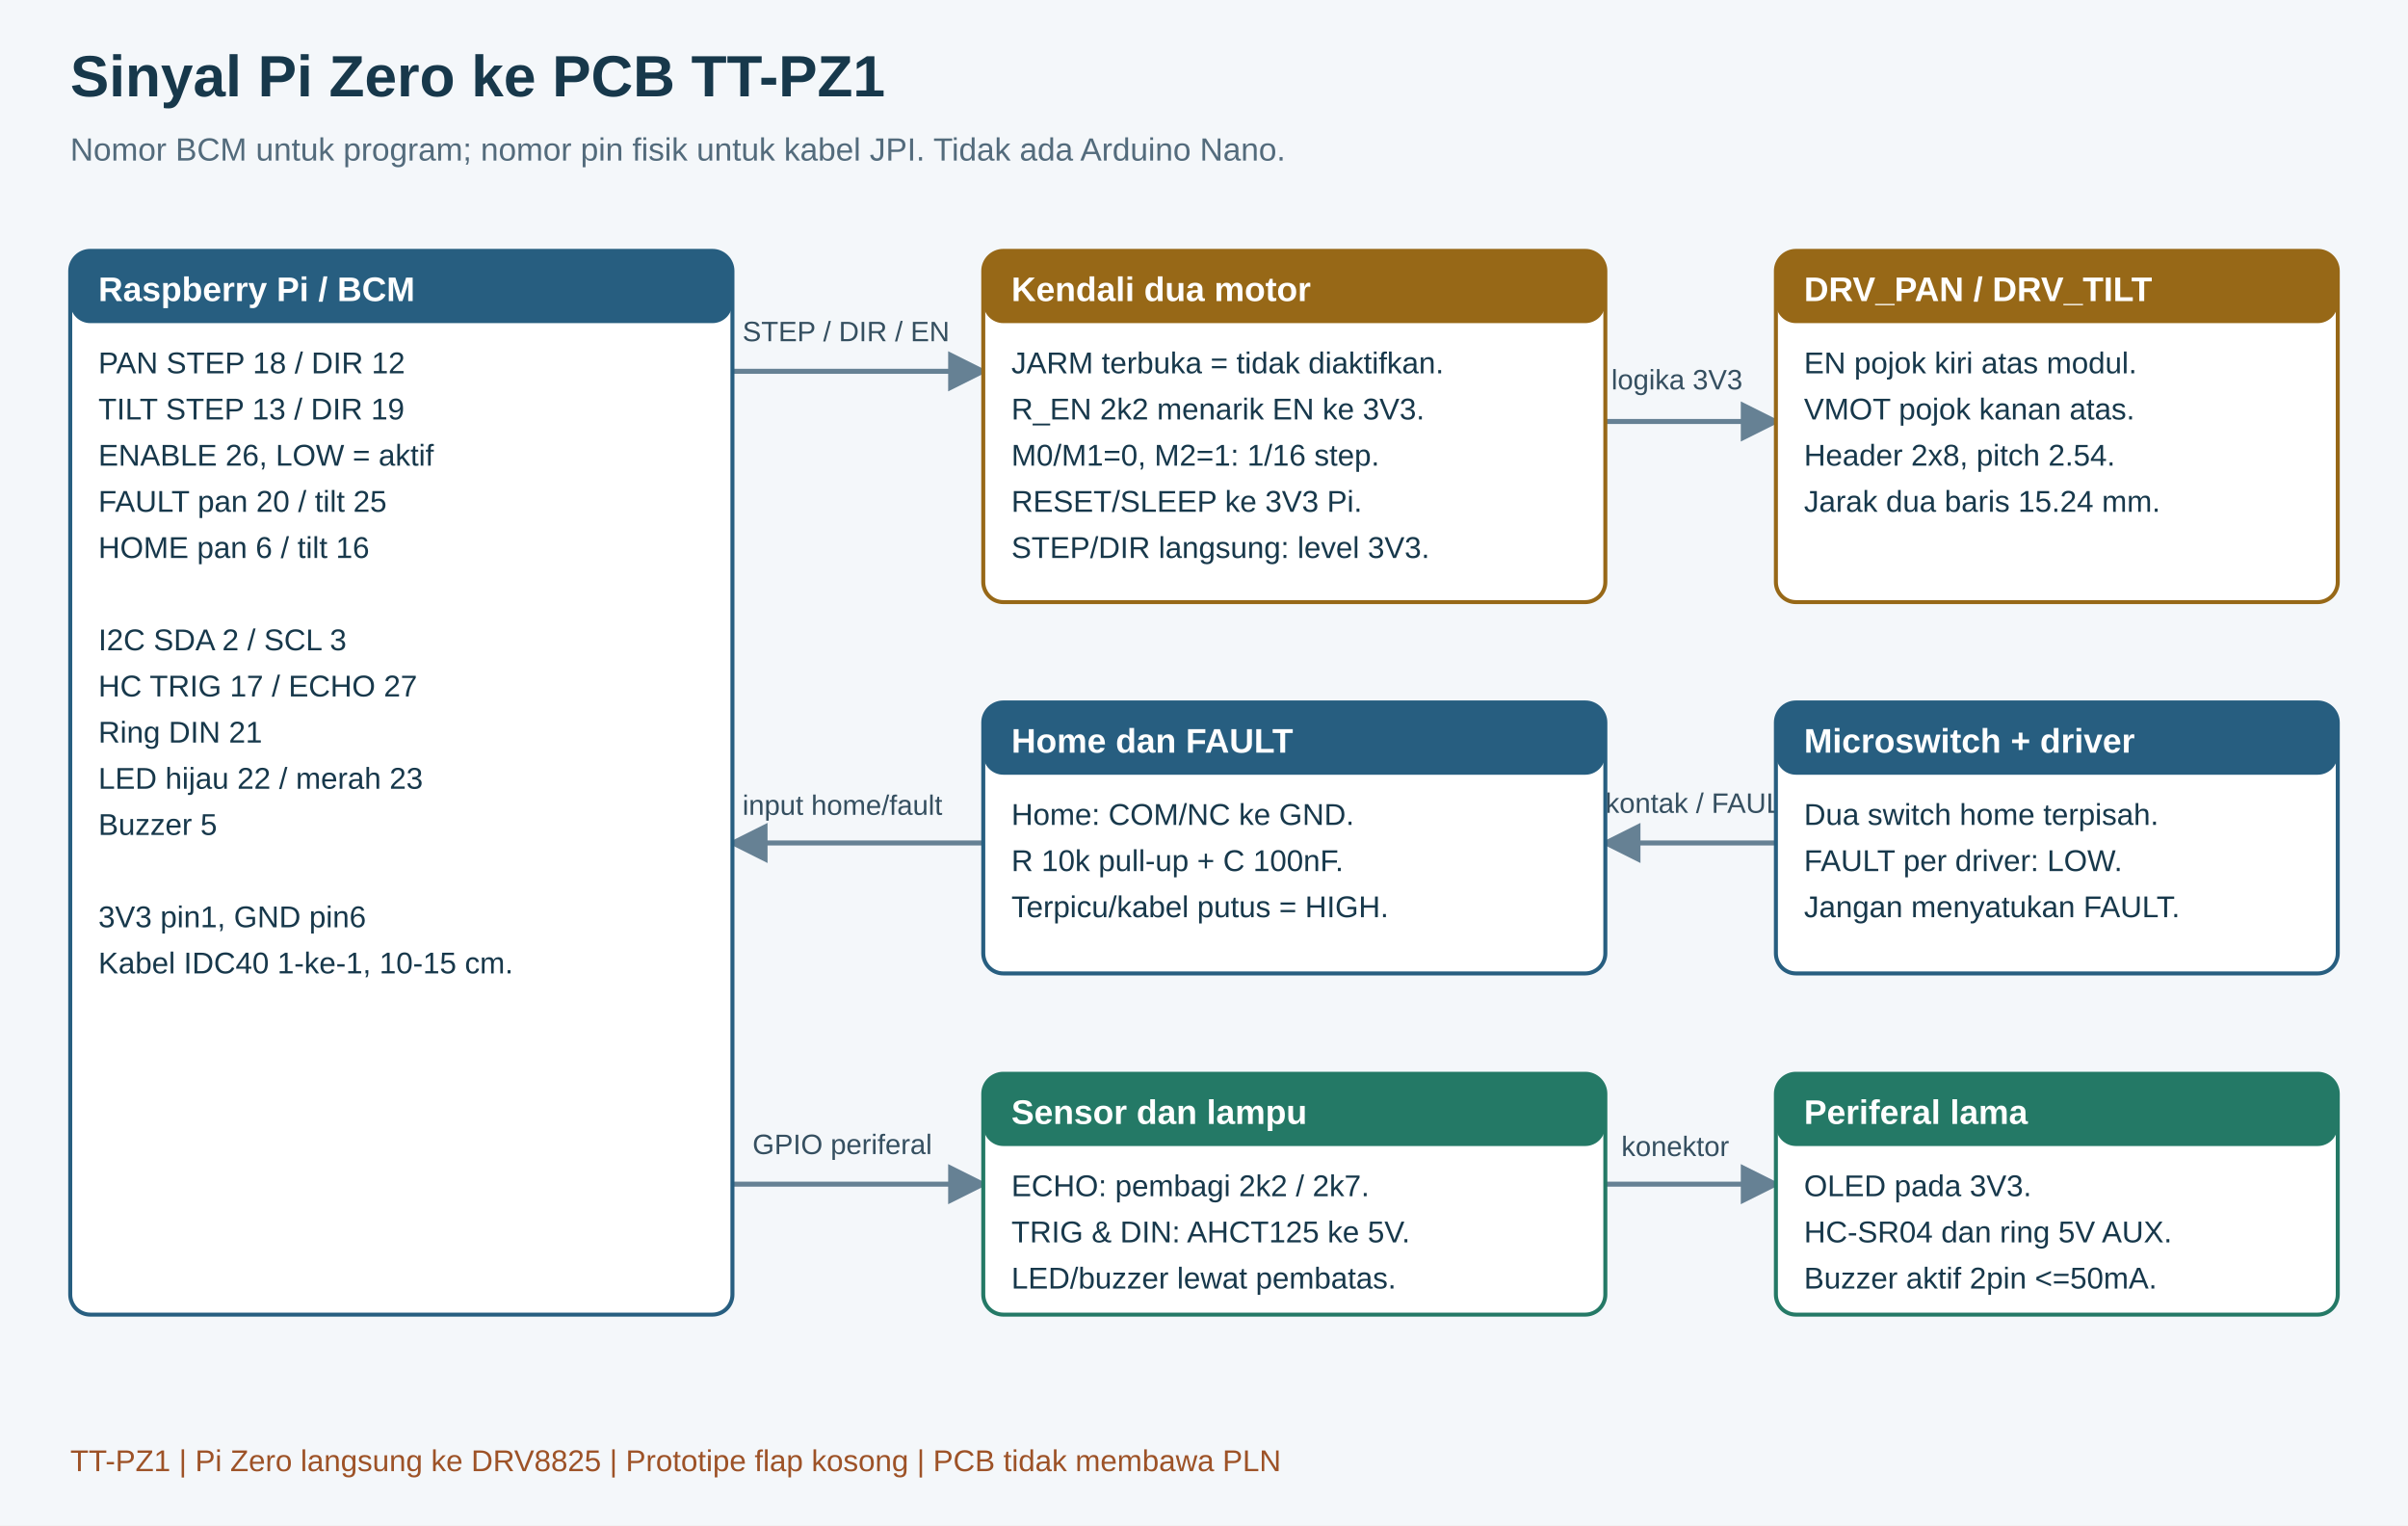
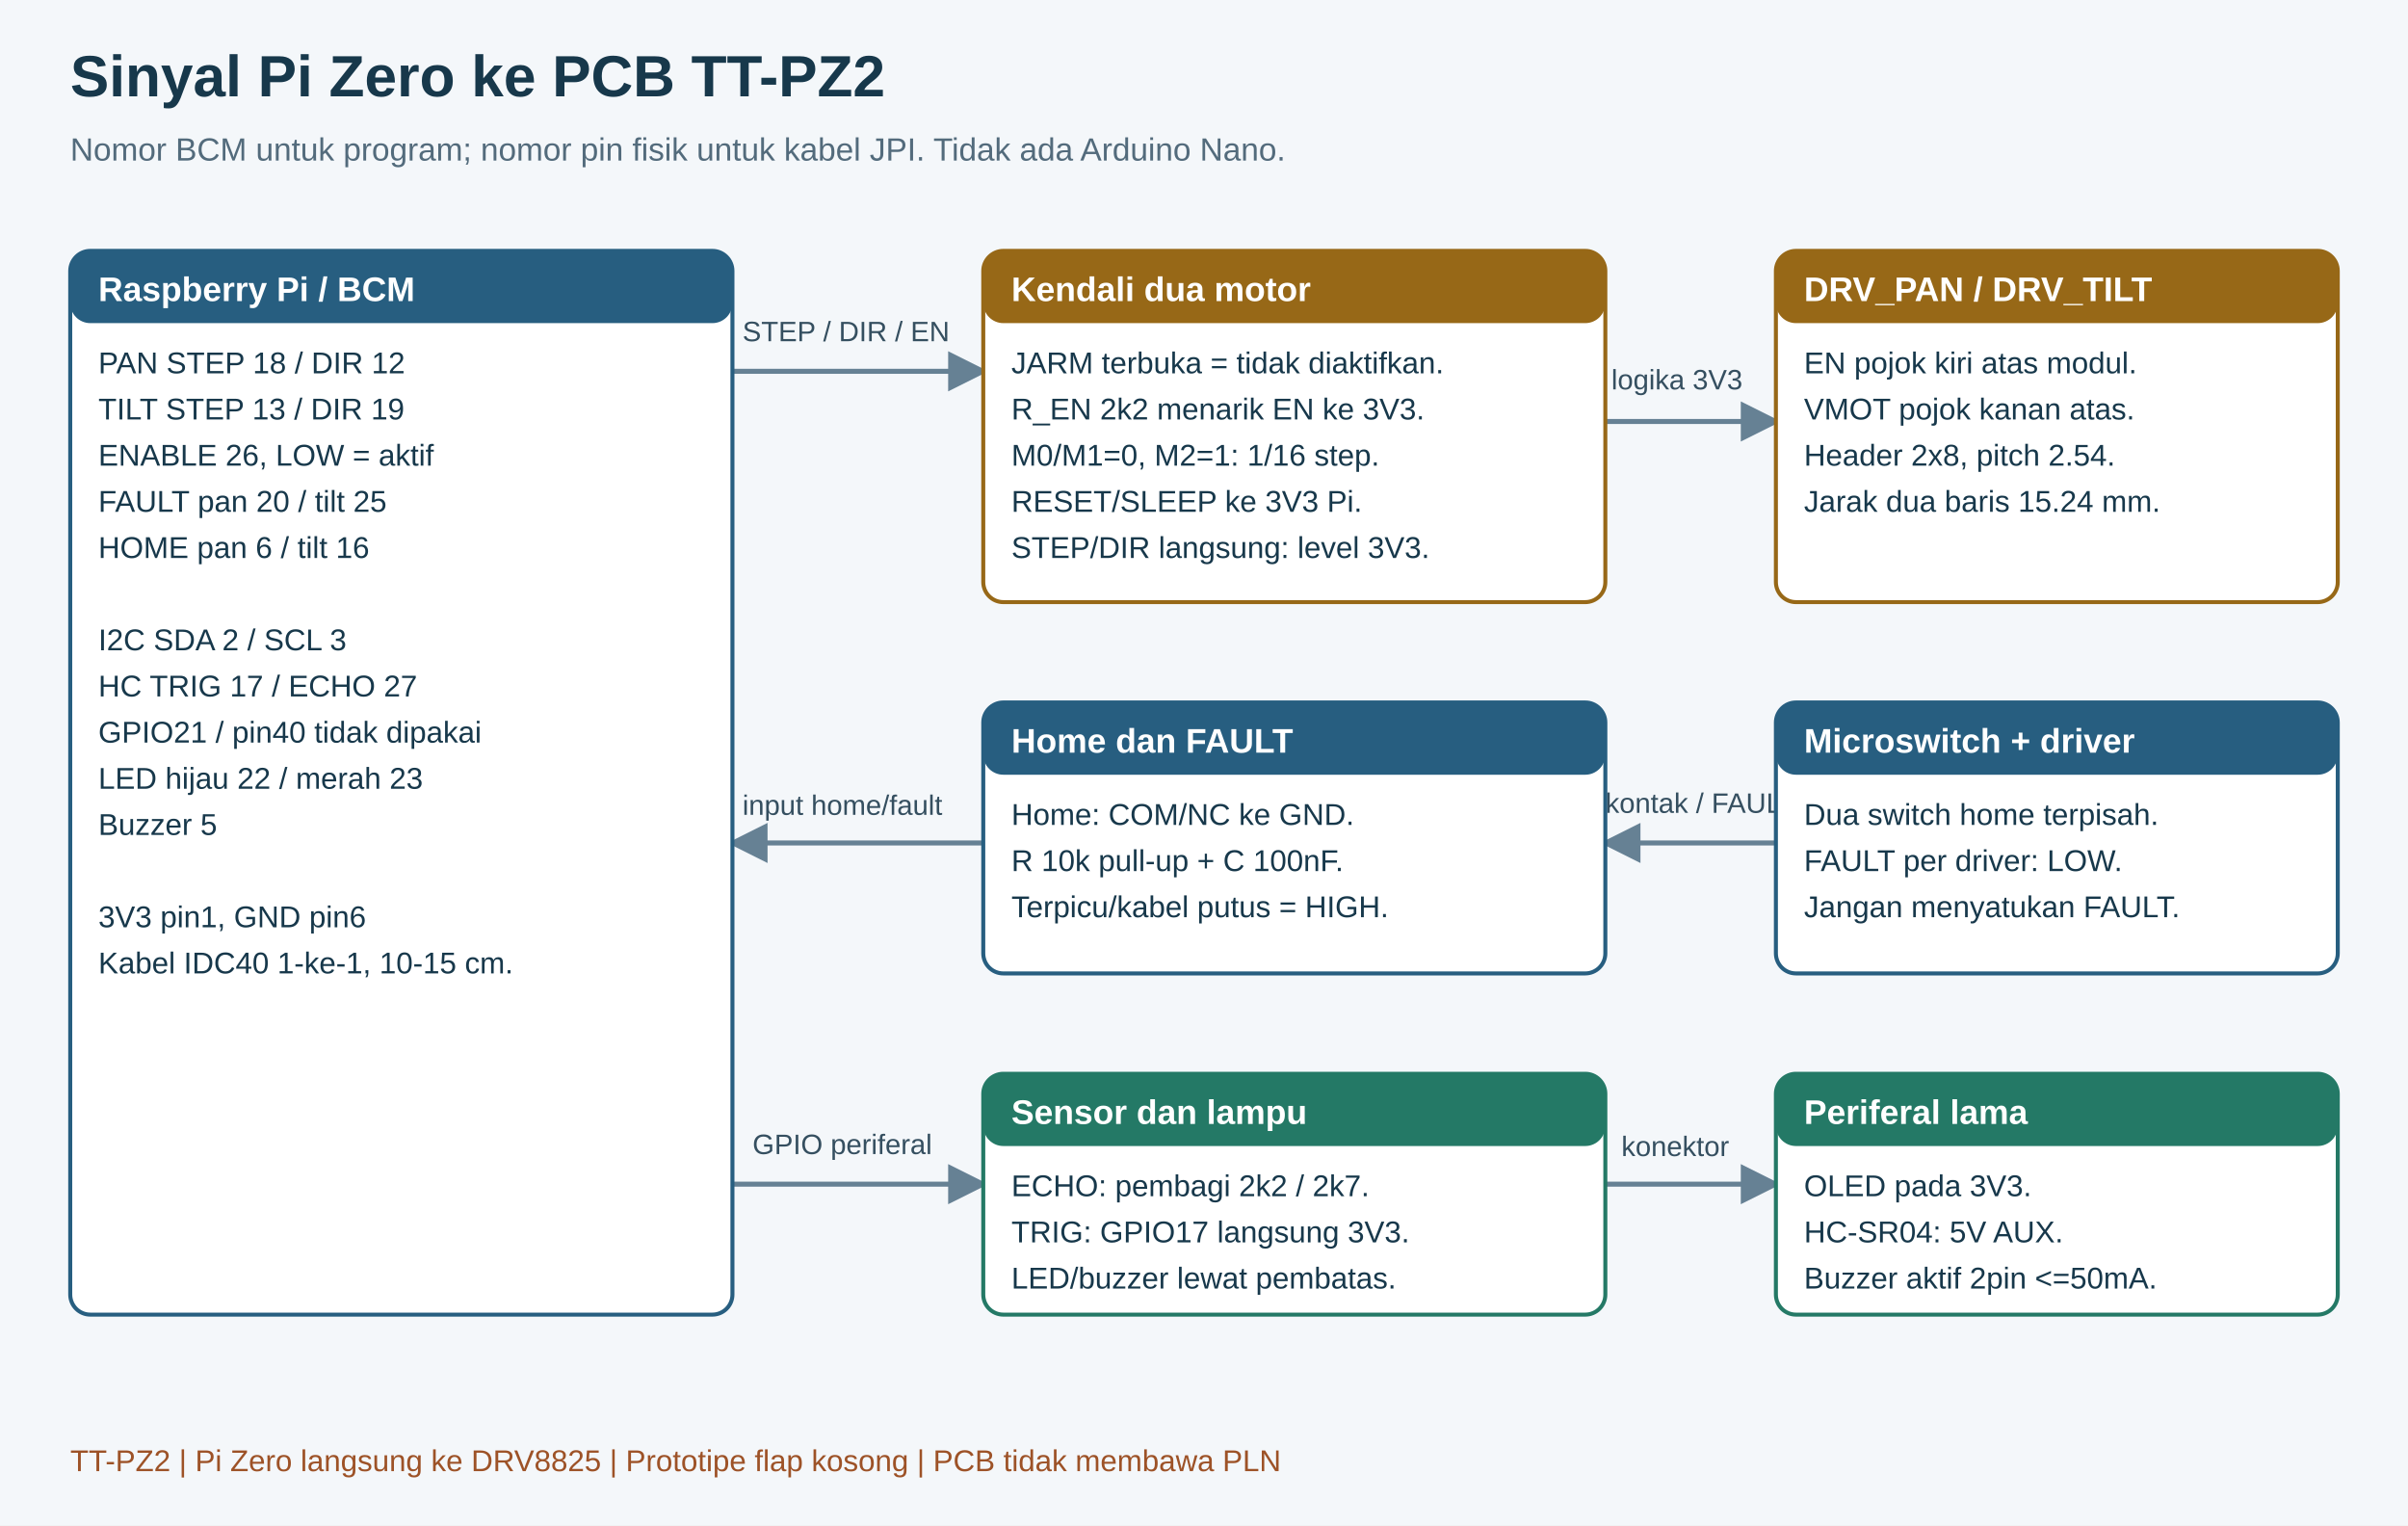
<svg xmlns="http://www.w3.org/2000/svg" width="1200" height="760" viewBox="0 0 1200 760">
  <rect width="1200" height="760" fill="#f4f7fa" />
  <defs>
    <marker id="arrow" markerWidth="8" markerHeight="8" refX="7" refY="4" orient="auto">
      <path d="M0,0 L8,4 L0,8" fill="#668194" />
    </marker>
  </defs>
-   <text x="35" y="48" font-family="Arial" font-size="29" font-weight="bold" fill="#17384b">Sinyal Pi Zero ke PCB TT-PZ1</text>
+   <text x="35" y="48" font-family="Arial" font-size="29" font-weight="bold" fill="#17384b">Sinyal Pi Zero ke PCB TT-PZ2</text>
  <text x="35" y="80" font-family="Arial" font-size="16" fill="#536b7c">Nomor BCM untuk program; nomor pin fisik untuk kabel JPI. Tidak ada Arduino Nano.</text>
  <polyline points="365,185 490,185" fill="none" stroke="#668194" stroke-width="2.5" marker-end="url(#arrow)" />
  <text x="370" y="170" font-family="Arial" font-size="14" fill="#354f60">STEP / DIR / EN</text>
  <polyline points="800,210 885,210" fill="none" stroke="#668194" stroke-width="2.5" marker-end="url(#arrow)" />
  <text x="803" y="194" font-family="Arial" font-size="14" fill="#354f60">logika 3V3</text>
  <polyline points="490,420 365,420" fill="none" stroke="#668194" stroke-width="2.5" marker-end="url(#arrow)" />
  <text x="370" y="406" font-family="Arial" font-size="14" fill="#354f60">input home/fault</text>
  <polyline points="885,420 800,420" fill="none" stroke="#668194" stroke-width="2.5" marker-end="url(#arrow)" />
  <text x="800" y="405" font-family="Arial" font-size="14" fill="#354f60">kontak / FAULT</text>
  <polyline points="365,590 490,590" fill="none" stroke="#668194" stroke-width="2.5" marker-end="url(#arrow)" />
  <text x="375" y="575" font-family="Arial" font-size="14" fill="#354f60">GPIO periferal</text>
  <polyline points="800,590 885,590" fill="none" stroke="#668194" stroke-width="2.5" marker-end="url(#arrow)" />
  <text x="808" y="576" font-family="Arial" font-size="14" fill="#354f60">konektor</text>
  <rect x="35" y="125" width="330" height="530" rx="10" fill="white" stroke="#275e80" stroke-width="2" />
  <rect x="35" y="125" width="330" height="36" rx="10" fill="#275e80" />
  <text x="49" y="150" font-family="Arial" font-size="17" font-weight="bold" fill="white">Raspberry Pi / BCM</text>
  <text x="49" y="186" font-family="Arial" font-size="15" fill="#17384b">PAN STEP 18 / DIR 12</text>
  <text x="49" y="209" font-family="Arial" font-size="15" fill="#17384b">TILT STEP 13 / DIR 19</text>
  <text x="49" y="232" font-family="Arial" font-size="15" fill="#17384b">ENABLE 26, LOW = aktif</text>
  <text x="49" y="255" font-family="Arial" font-size="15" fill="#17384b">FAULT pan 20 / tilt 25</text>
  <text x="49" y="278" font-family="Arial" font-size="15" fill="#17384b">HOME pan 6 / tilt 16</text>
  <text x="49" y="301" font-family="Arial" font-size="15" fill="#17384b" />
  <text x="49" y="324" font-family="Arial" font-size="15" fill="#17384b">I2C SDA 2 / SCL 3</text>
  <text x="49" y="347" font-family="Arial" font-size="15" fill="#17384b">HC TRIG 17 / ECHO 27</text>
-   <text x="49" y="370" font-family="Arial" font-size="15" fill="#17384b">Ring DIN 21</text>
+   <text x="49" y="370" font-family="Arial" font-size="15" fill="#17384b">GPIO21 / pin40 tidak dipakai</text>
  <text x="49" y="393" font-family="Arial" font-size="15" fill="#17384b">LED hijau 22 / merah 23</text>
  <text x="49" y="416" font-family="Arial" font-size="15" fill="#17384b">Buzzer 5</text>
  <text x="49" y="439" font-family="Arial" font-size="15" fill="#17384b" />
  <text x="49" y="462" font-family="Arial" font-size="15" fill="#17384b">3V3 pin1, GND pin6</text>
  <text x="49" y="485" font-family="Arial" font-size="15" fill="#17384b">Kabel IDC40 1-ke-1, 10-15 cm.</text>
  <rect x="490" y="125" width="310" height="175" rx="10" fill="white" stroke="#976817" stroke-width="2" />
  <rect x="490" y="125" width="310" height="36" rx="10" fill="#976817" />
  <text x="504" y="150" font-family="Arial" font-size="17" font-weight="bold" fill="white">Kendali dua motor</text>
  <text x="504" y="186" font-family="Arial" font-size="15" fill="#17384b">JARM terbuka = tidak diaktifkan.</text>
  <text x="504" y="209" font-family="Arial" font-size="15" fill="#17384b">R_EN 2k2 menarik EN ke 3V3.</text>
  <text x="504" y="232" font-family="Arial" font-size="15" fill="#17384b">M0/M1=0, M2=1: 1/16 step.</text>
  <text x="504" y="255" font-family="Arial" font-size="15" fill="#17384b">RESET/SLEEP ke 3V3 Pi.</text>
  <text x="504" y="278" font-family="Arial" font-size="15" fill="#17384b">STEP/DIR langsung: level 3V3.</text>
  <rect x="885" y="125" width="280" height="175" rx="10" fill="white" stroke="#976817" stroke-width="2" />
  <rect x="885" y="125" width="280" height="36" rx="10" fill="#976817" />
  <text x="899" y="150" font-family="Arial" font-size="17" font-weight="bold" fill="white">DRV_PAN / DRV_TILT</text>
  <text x="899" y="186" font-family="Arial" font-size="15" fill="#17384b">EN pojok kiri atas modul.</text>
  <text x="899" y="209" font-family="Arial" font-size="15" fill="#17384b">VMOT pojok kanan atas.</text>
  <text x="899" y="232" font-family="Arial" font-size="15" fill="#17384b">Header 2x8, pitch 2.54.</text>
  <text x="899" y="255" font-family="Arial" font-size="15" fill="#17384b">Jarak dua baris 15.24 mm.</text>
  <rect x="490" y="350" width="310" height="135" rx="10" fill="white" stroke="#275e80" stroke-width="2" />
  <rect x="490" y="350" width="310" height="36" rx="10" fill="#275e80" />
  <text x="504" y="375" font-family="Arial" font-size="17" font-weight="bold" fill="white">Home dan FAULT</text>
  <text x="504" y="411" font-family="Arial" font-size="15" fill="#17384b">Home: COM/NC ke GND.</text>
  <text x="504" y="434" font-family="Arial" font-size="15" fill="#17384b">R 10k pull-up + C 100nF.</text>
  <text x="504" y="457" font-family="Arial" font-size="15" fill="#17384b">Terpicu/kabel putus = HIGH.</text>
  <rect x="885" y="350" width="280" height="135" rx="10" fill="white" stroke="#275e80" stroke-width="2" />
  <rect x="885" y="350" width="280" height="36" rx="10" fill="#275e80" />
  <text x="899" y="375" font-family="Arial" font-size="17" font-weight="bold" fill="white">Microswitch + driver</text>
  <text x="899" y="411" font-family="Arial" font-size="15" fill="#17384b">Dua switch home terpisah.</text>
  <text x="899" y="434" font-family="Arial" font-size="15" fill="#17384b">FAULT per driver: LOW.</text>
  <text x="899" y="457" font-family="Arial" font-size="15" fill="#17384b">Jangan menyatukan FAULT.</text>
  <rect x="490" y="535" width="310" height="120" rx="10" fill="white" stroke="#247966" stroke-width="2" />
  <rect x="490" y="535" width="310" height="36" rx="10" fill="#247966" />
  <text x="504" y="560" font-family="Arial" font-size="17" font-weight="bold" fill="white">Sensor dan lampu</text>
  <text x="504" y="596" font-family="Arial" font-size="15" fill="#17384b">ECHO: pembagi 2k2 / 2k7.</text>
-   <text x="504" y="619" font-family="Arial" font-size="15" fill="#17384b">TRIG &amp; DIN: AHCT125 ke 5V.</text>
+   <text x="504" y="619" font-family="Arial" font-size="15" fill="#17384b">TRIG: GPIO17 langsung 3V3.</text>
  <text x="504" y="642" font-family="Arial" font-size="15" fill="#17384b">LED/buzzer lewat pembatas.</text>
  <rect x="885" y="535" width="280" height="120" rx="10" fill="white" stroke="#247966" stroke-width="2" />
  <rect x="885" y="535" width="280" height="36" rx="10" fill="#247966" />
  <text x="899" y="560" font-family="Arial" font-size="17" font-weight="bold" fill="white">Periferal lama</text>
  <text x="899" y="596" font-family="Arial" font-size="15" fill="#17384b">OLED pada 3V3.</text>
-   <text x="899" y="619" font-family="Arial" font-size="15" fill="#17384b">HC-SR04 dan ring 5V AUX.</text>
+   <text x="899" y="619" font-family="Arial" font-size="15" fill="#17384b">HC-SR04: 5V AUX.</text>
  <text x="899" y="642" font-family="Arial" font-size="15" fill="#17384b">Buzzer aktif 2pin &lt;=50mA.</text>
-   <text x="35" y="733" font-family="Arial" font-size="15" fill="#9d5227">TT-PZ1 | Pi Zero langsung ke DRV8825 | Prototipe flap kosong | PCB tidak membawa PLN</text>
+   <text x="35" y="733" font-family="Arial" font-size="15" fill="#9d5227">TT-PZ2 | Pi Zero langsung ke DRV8825 | Prototipe flap kosong | PCB tidak membawa PLN</text>
</svg>
